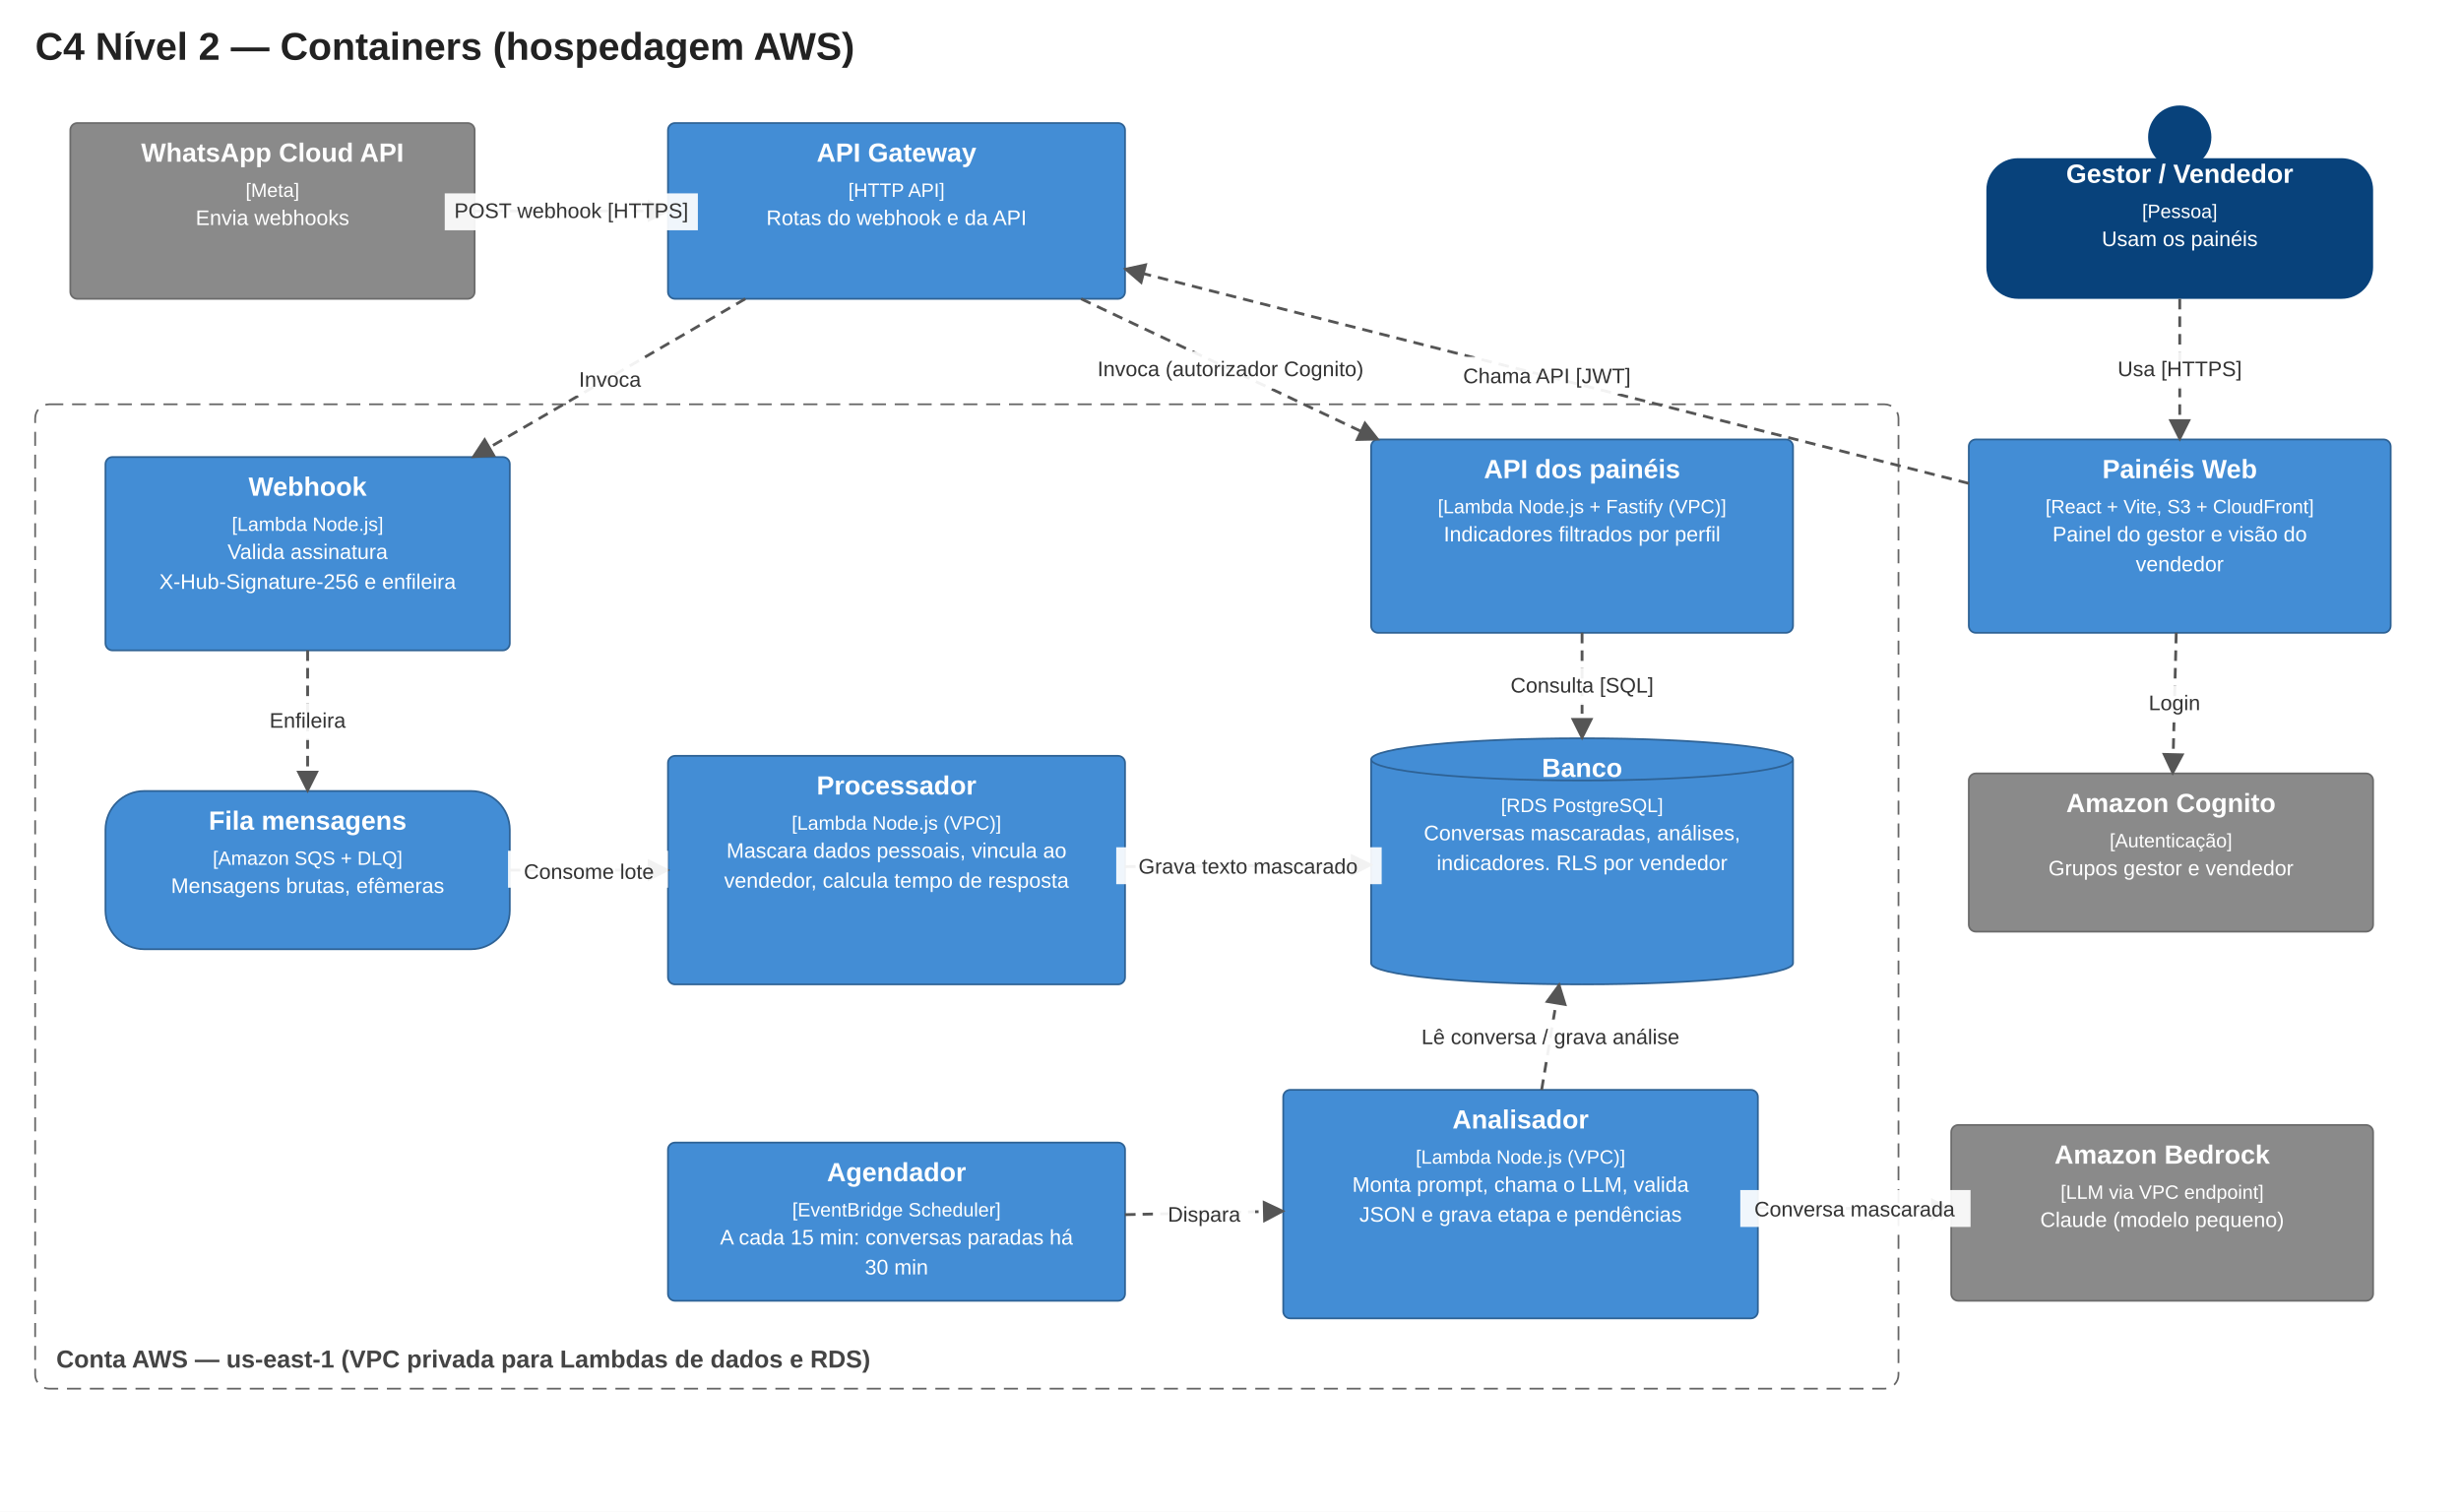
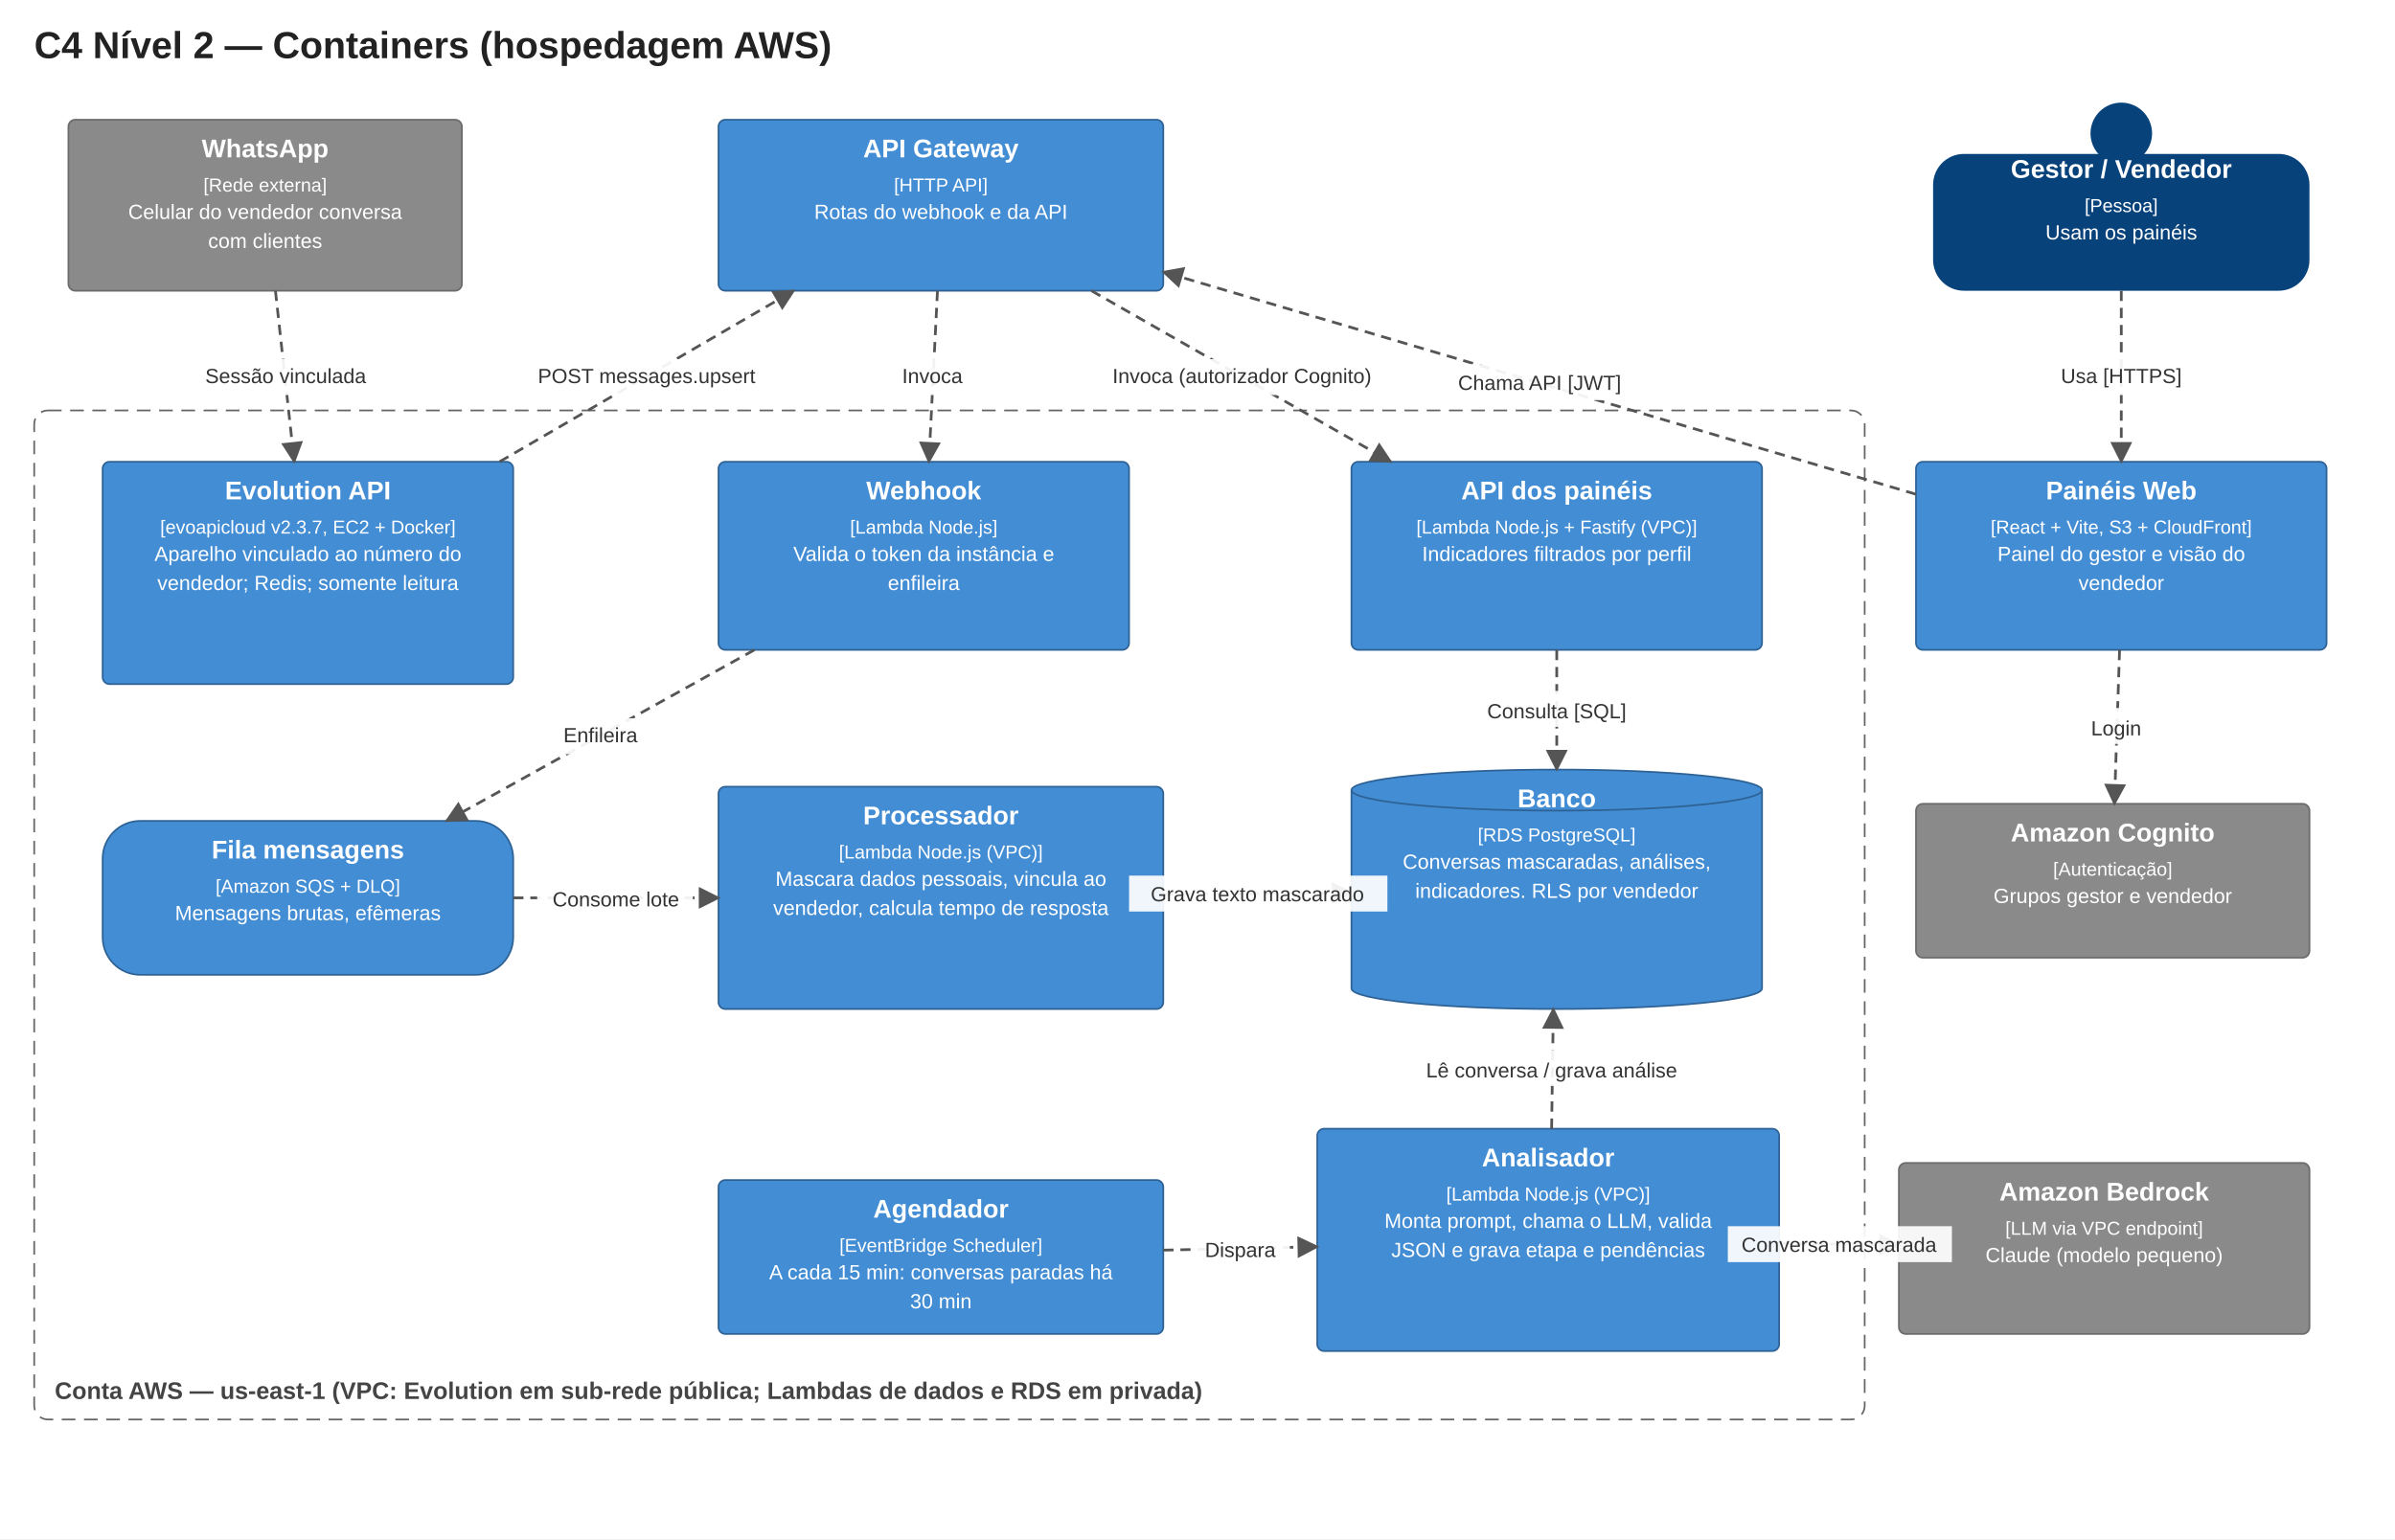
- <svg xmlns="http://www.w3.org/2000/svg" width="1400" height="860" viewBox="0 0 1400 860" font-family="Segoe UI, Arial, sans-serif">
+ <svg xmlns="http://www.w3.org/2000/svg" width="1400" height="900" viewBox="0 0 1400 900" font-family="Segoe UI, Arial, sans-serif">
  <defs>
    <marker id="a" viewBox="0 0 10 10" refX="9" refY="5" markerWidth="8" markerHeight="8" orient="auto-start-reverse">
      <path d="M0,0 L10,5 L0,10 z" fill="#555" />
    </marker>
  </defs>
-   <rect width="1400" height="860" fill="#fff" />
+   <rect width="1400" height="900" fill="#fff" />
  <text x="20" y="34" font-size="22" font-weight="700" fill="#222">C4 Nível 2 — Containers (hospedagem AWS)</text>
-   <rect x="20" y="230" width="1060" height="560" fill="none" stroke="#666" stroke-dasharray="8 5" rx="8" />
-   <text x="32" y="778" font-size="14" font-weight="600" fill="#444">Conta AWS — us-east-1 (VPC privada para Lambdas de dados e RDS)</text>
+   <rect x="20" y="240" width="1070" height="590" fill="none" stroke="#666" stroke-dasharray="8 5" rx="8" />
+   <text x="32" y="818" font-size="14" font-weight="600" fill="#444">Conta AWS — us-east-1 (VPC: Evolution em sub-rede pública; Lambdas de dados e RDS em privada)</text>
  <rect x="40" y="70" width="230" height="100" rx="4" fill="#8a8a8a" stroke="#6b6b6b" />
-   <text x="155.0" y="92" text-anchor="middle" font-size="15" font-weight="700" fill="#fff">WhatsApp Cloud API</text>
-   <text x="155.0" y="112" text-anchor="middle" font-size="11" font-weight="400" fill="#fff">[Meta]</text>
-   <text x="155.0" y="128" text-anchor="middle" font-size="12" font-weight="400" fill="#fff">Envia webhooks</text>
+   <text x="155.0" y="92" text-anchor="middle" font-size="15" font-weight="700" fill="#fff">WhatsApp</text>
+   <text x="155.0" y="112" text-anchor="middle" font-size="11" font-weight="400" fill="#fff">[Rede externa]</text>
+   <text x="155.0" y="128" text-anchor="middle" font-size="12" font-weight="400" fill="#fff">Celular do vendedor conversa</text>
+   <text x="155.0" y="145" text-anchor="middle" font-size="12" font-weight="400" fill="#fff">com clientes</text>
  <circle cx="1240.0" cy="78" r="18" fill="#08427b" />
  <rect x="1130" y="90" width="220" height="80" rx="18" fill="#08427b" />
  <text x="1240.0" y="104" text-anchor="middle" font-size="15" font-weight="700" fill="#fff">Gestor / Vendedor</text>
  <text x="1240.0" y="124" text-anchor="middle" font-size="11" font-weight="400" fill="#fff">[Pessoa]</text>
  <text x="1240.0" y="140" text-anchor="middle" font-size="12" font-weight="400" fill="#fff">Usam os painéis</text>
-   <rect x="1120" y="250" width="240" height="110" rx="4" fill="#438dd5" stroke="#2e6295" />
-   <text x="1240.0" y="272" text-anchor="middle" font-size="15" font-weight="700" fill="#fff">Painéis Web</text>
-   <text x="1240.0" y="292" text-anchor="middle" font-size="11" font-weight="400" fill="#fff">[React + Vite, S3 + CloudFront]</text>
-   <text x="1240.0" y="308" text-anchor="middle" font-size="12" font-weight="400" fill="#fff">Painel do gestor e visão do</text>
-   <text x="1240.0" y="325" text-anchor="middle" font-size="12" font-weight="400" fill="#fff">vendedor</text>
-   <rect x="380" y="70" width="260" height="100" rx="4" fill="#438dd5" stroke="#2e6295" />
-   <text x="510.0" y="92" text-anchor="middle" font-size="15" font-weight="700" fill="#fff">API Gateway</text>
-   <text x="510.0" y="112" text-anchor="middle" font-size="11" font-weight="400" fill="#fff">[HTTP API]</text>
-   <text x="510.0" y="128" text-anchor="middle" font-size="12" font-weight="400" fill="#fff">Rotas do webhook e da API</text>
-   <rect x="60" y="260" width="230" height="110" rx="4" fill="#438dd5" stroke="#2e6295" />
-   <text x="175.0" y="282" text-anchor="middle" font-size="15" font-weight="700" fill="#fff">Webhook</text>
-   <text x="175.0" y="302" text-anchor="middle" font-size="11" font-weight="400" fill="#fff">[Lambda Node.js]</text>
-   <text x="175.0" y="318" text-anchor="middle" font-size="12" font-weight="400" fill="#fff">Valida assinatura</text>
-   <text x="175.0" y="335" text-anchor="middle" font-size="12" font-weight="400" fill="#fff">X-Hub-Signature-256 e enfileira</text>
-   <rect x="60" y="450" width="230" height="90" rx="22" fill="#438dd5" stroke="#2e6295" />
-   <text x="175.0" y="472" text-anchor="middle" font-size="15" font-weight="700" fill="#fff">Fila mensagens</text>
-   <text x="175.0" y="492" text-anchor="middle" font-size="11" font-weight="400" fill="#fff">[Amazon SQS + DLQ]</text>
-   <text x="175.0" y="508" text-anchor="middle" font-size="12" font-weight="400" fill="#fff">Mensagens brutas, efêmeras</text>
-   <rect x="380" y="430" width="260" height="130" rx="4" fill="#438dd5" stroke="#2e6295" />
-   <text x="510.0" y="452" text-anchor="middle" font-size="15" font-weight="700" fill="#fff">Processador</text>
-   <text x="510.0" y="472" text-anchor="middle" font-size="11" font-weight="400" fill="#fff">[Lambda Node.js (VPC)]</text>
-   <text x="510.0" y="488" text-anchor="middle" font-size="12" font-weight="400" fill="#fff">Mascara dados pessoais, vincula ao</text>
-   <text x="510.0" y="505" text-anchor="middle" font-size="12" font-weight="400" fill="#fff">vendedor, calcula tempo de resposta</text>
-   <rect x="380" y="650" width="260" height="90" rx="4" fill="#438dd5" stroke="#2e6295" />
-   <text x="510.0" y="672" text-anchor="middle" font-size="15" font-weight="700" fill="#fff">Agendador</text>
-   <text x="510.0" y="692" text-anchor="middle" font-size="11" font-weight="400" fill="#fff">[EventBridge Scheduler]</text>
-   <text x="510.0" y="708" text-anchor="middle" font-size="12" font-weight="400" fill="#fff">A cada 15 min: conversas paradas há</text>
-   <text x="510.0" y="725" text-anchor="middle" font-size="12" font-weight="400" fill="#fff">30 min</text>
-   <rect x="730" y="620" width="270" height="130" rx="4" fill="#438dd5" stroke="#2e6295" />
-   <text x="865.0" y="642" text-anchor="middle" font-size="15" font-weight="700" fill="#fff">Analisador</text>
-   <text x="865.0" y="662" text-anchor="middle" font-size="11" font-weight="400" fill="#fff">[Lambda Node.js (VPC)]</text>
-   <text x="865.0" y="678" text-anchor="middle" font-size="12" font-weight="400" fill="#fff">Monta prompt, chama o LLM, valida</text>
-   <text x="865.0" y="695" text-anchor="middle" font-size="12" font-weight="400" fill="#fff">JSON e grava etapa e pendências</text>
-   <rect x="780" y="250" width="240" height="110" rx="4" fill="#438dd5" stroke="#2e6295" />
-   <text x="900.0" y="272" text-anchor="middle" font-size="15" font-weight="700" fill="#fff">API dos painéis</text>
-   <text x="900.0" y="292" text-anchor="middle" font-size="11" font-weight="400" fill="#fff">[Lambda Node.js + Fastify (VPC)]</text>
-   <text x="900.0" y="308" text-anchor="middle" font-size="12" font-weight="400" fill="#fff">Indicadores filtrados por perfil</text>
-   <path d="M780,432 v116 a120.0,12 0 0 0 240,0 v-116 a120.0,12 0 0 0 -240,0 a120.0,12 0 0 0 240,0" fill="#438dd5" stroke="#2e6295" />
-   <text x="900.0" y="442" text-anchor="middle" font-size="15" font-weight="700" fill="#fff">Banco</text>
-   <text x="900.0" y="462" text-anchor="middle" font-size="11" font-weight="400" fill="#fff">[RDS PostgreSQL]</text>
-   <text x="900.0" y="478" text-anchor="middle" font-size="12" font-weight="400" fill="#fff">Conversas mascaradas, análises,</text>
-   <text x="900.0" y="495" text-anchor="middle" font-size="12" font-weight="400" fill="#fff">indicadores. RLS por vendedor</text>
-   <rect x="1110" y="640" width="240" height="100" rx="4" fill="#8a8a8a" stroke="#6b6b6b" />
-   <text x="1230.0" y="662" text-anchor="middle" font-size="15" font-weight="700" fill="#fff">Amazon Bedrock</text>
-   <text x="1230.0" y="682" text-anchor="middle" font-size="11" font-weight="400" fill="#fff">[LLM via VPC endpoint]</text>
-   <text x="1230.0" y="698" text-anchor="middle" font-size="12" font-weight="400" fill="#fff">Claude (modelo pequeno)</text>
-   <rect x="1120" y="440" width="230" height="90" rx="4" fill="#8a8a8a" stroke="#6b6b6b" />
-   <text x="1235.0" y="462" text-anchor="middle" font-size="15" font-weight="700" fill="#fff">Amazon Cognito</text>
-   <text x="1235.0" y="482" text-anchor="middle" font-size="11" font-weight="400" fill="#fff">[Autenticação]</text>
-   <text x="1235.0" y="498" text-anchor="middle" font-size="12" font-weight="400" fill="#fff">Grupos gestor e vendedor</text>
-   <line x1="270" y1="120" x2="380" y2="120" stroke="#555" stroke-width="1.6" stroke-dasharray="6 4" marker-end="url(#a)" />
-   <rect x="253" y="110" width="144" height="21" fill="#fff" opacity="0.92" />
-   <text x="325" y="124" text-anchor="middle" font-size="12" fill="#333">POST webhook [HTTPS]</text>
-   <line x1="424" y1="170" x2="269" y2="260" stroke="#555" stroke-width="1.6" stroke-dasharray="6 4" marker-end="url(#a)" />
-   <rect x="321" y="204" width="52" height="21" fill="#fff" opacity="0.92" />
-   <text x="347" y="220" text-anchor="middle" font-size="12" fill="#333">Invoca</text>
-   <line x1="175" y1="370" x2="175" y2="450" stroke="#555" stroke-width="1.6" stroke-dasharray="6 4" marker-end="url(#a)" />
-   <rect x="139" y="400" width="71" height="21" fill="#fff" opacity="0.92" />
-   <text x="175" y="414" text-anchor="middle" font-size="12" fill="#333">Enfileira</text>
-   <line x1="290" y1="495" x2="380" y2="495" stroke="#555" stroke-width="1.6" stroke-dasharray="6 4" marker-end="url(#a)" />
-   <rect x="289" y="484" width="91" height="21" fill="#fff" opacity="0.92" />
-   <text x="335" y="500" text-anchor="middle" font-size="12" fill="#333">Consome lote</text>
-   <line x1="640" y1="493" x2="780" y2="492" stroke="#555" stroke-width="1.6" stroke-dasharray="6 4" marker-end="url(#a)" />
-   <rect x="635" y="482" width="151" height="21" fill="#fff" opacity="0.92" />
-   <text x="710" y="497" text-anchor="middle" font-size="12" fill="#333">Grava texto mascarado</text>
-   <line x1="640" y1="691" x2="730" y2="689" stroke="#555" stroke-width="1.6" stroke-dasharray="6 4" marker-end="url(#a)" />
-   <rect x="656" y="680" width="58" height="21" fill="#fff" opacity="0.92" />
-   <text x="685" y="695" text-anchor="middle" font-size="12" fill="#333">Dispara</text>
-   <line x1="877" y1="620" x2="887" y2="560" stroke="#555" stroke-width="1.6" stroke-dasharray="6 4" marker-end="url(#a)" />
-   <rect x="787" y="580" width="190" height="21" fill="#fff" opacity="0.92" />
-   <text x="882" y="594" text-anchor="middle" font-size="12" fill="#333">Lê conversa / grava análise</text>
-   <line x1="1000" y1="687" x2="1110" y2="688" stroke="#555" stroke-width="1.6" stroke-dasharray="6 4" marker-end="url(#a)" />
-   <rect x="990" y="677" width="131" height="21" fill="#fff" opacity="0.92" />
-   <text x="1055" y="692" text-anchor="middle" font-size="12" fill="#333">Conversa mascarada</text>
-   <line x1="1240" y1="170" x2="1240" y2="250" stroke="#555" stroke-width="1.6" stroke-dasharray="6 4" marker-end="url(#a)" />
-   <rect x="1198" y="200" width="85" height="21" fill="#fff" opacity="0.92" />
-   <text x="1240" y="214" text-anchor="middle" font-size="12" fill="#333">Usa [HTTPS]</text>
-   <line x1="1120" y1="275" x2="640" y2="153" stroke="#555" stroke-width="1.6" stroke-dasharray="6 4" marker-end="url(#a)" />
-   <rect x="824" y="203" width="111" height="21" fill="#fff" opacity="0.92" />
-   <text x="880" y="218" text-anchor="middle" font-size="12" fill="#333">Chama API [JWT]</text>
-   <line x1="615" y1="170" x2="784" y2="250" stroke="#555" stroke-width="1.6" stroke-dasharray="6 4" marker-end="url(#a)" />
-   <rect x="601" y="200" width="197" height="21" fill="#fff" opacity="0.92" />
-   <text x="700" y="214" text-anchor="middle" font-size="12" fill="#333">Invoca (autorizador Cognito)</text>
-   <line x1="900" y1="360" x2="900" y2="420" stroke="#555" stroke-width="1.6" stroke-dasharray="6 4" marker-end="url(#a)" />
-   <rect x="848" y="380" width="104" height="21" fill="#fff" opacity="0.92" />
-   <text x="900" y="394" text-anchor="middle" font-size="12" fill="#333">Consulta [SQL]</text>
-   <line x1="1238" y1="360" x2="1236" y2="440" stroke="#555" stroke-width="1.6" stroke-dasharray="6 4" marker-end="url(#a)" />
-   <rect x="1215" y="390" width="45" height="21" fill="#fff" opacity="0.92" />
-   <text x="1237" y="404" text-anchor="middle" font-size="12" fill="#333">Login</text>
+   <rect x="1120" y="270" width="240" height="110" rx="4" fill="#438dd5" stroke="#2e6295" />
+   <text x="1240.0" y="292" text-anchor="middle" font-size="15" font-weight="700" fill="#fff">Painéis Web</text>
+   <text x="1240.0" y="312" text-anchor="middle" font-size="11" font-weight="400" fill="#fff">[React + Vite, S3 + CloudFront]</text>
+   <text x="1240.0" y="328" text-anchor="middle" font-size="12" font-weight="400" fill="#fff">Painel do gestor e visão do</text>
+   <text x="1240.0" y="345" text-anchor="middle" font-size="12" font-weight="400" fill="#fff">vendedor</text>
+   <rect x="420" y="70" width="260" height="100" rx="4" fill="#438dd5" stroke="#2e6295" />
+   <text x="550.0" y="92" text-anchor="middle" font-size="15" font-weight="700" fill="#fff">API Gateway</text>
+   <text x="550.0" y="112" text-anchor="middle" font-size="11" font-weight="400" fill="#fff">[HTTP API]</text>
+   <text x="550.0" y="128" text-anchor="middle" font-size="12" font-weight="400" fill="#fff">Rotas do webhook e da API</text>
+   <rect x="60" y="270" width="240" height="130" rx="4" fill="#438dd5" stroke="#2e6295" />
+   <text x="180.0" y="292" text-anchor="middle" font-size="15" font-weight="700" fill="#fff">Evolution API</text>
+   <text x="180.0" y="312" text-anchor="middle" font-size="11" font-weight="400" fill="#fff">[evoapicloud v2.3.7, EC2 + Docker]</text>
+   <text x="180.0" y="328" text-anchor="middle" font-size="12" font-weight="400" fill="#fff">Aparelho vinculado ao número do</text>
+   <text x="180.0" y="345" text-anchor="middle" font-size="12" font-weight="400" fill="#fff">vendedor; Redis; somente leitura</text>
+   <rect x="420" y="270" width="240" height="110" rx="4" fill="#438dd5" stroke="#2e6295" />
+   <text x="540.0" y="292" text-anchor="middle" font-size="15" font-weight="700" fill="#fff">Webhook</text>
+   <text x="540.0" y="312" text-anchor="middle" font-size="11" font-weight="400" fill="#fff">[Lambda Node.js]</text>
+   <text x="540.0" y="328" text-anchor="middle" font-size="12" font-weight="400" fill="#fff">Valida o token da instância e</text>
+   <text x="540.0" y="345" text-anchor="middle" font-size="12" font-weight="400" fill="#fff">enfileira</text>
+   <rect x="60" y="480" width="240" height="90" rx="22" fill="#438dd5" stroke="#2e6295" />
+   <text x="180.0" y="502" text-anchor="middle" font-size="15" font-weight="700" fill="#fff">Fila mensagens</text>
+   <text x="180.0" y="522" text-anchor="middle" font-size="11" font-weight="400" fill="#fff">[Amazon SQS + DLQ]</text>
+   <text x="180.0" y="538" text-anchor="middle" font-size="12" font-weight="400" fill="#fff">Mensagens brutas, efêmeras</text>
+   <rect x="420" y="460" width="260" height="130" rx="4" fill="#438dd5" stroke="#2e6295" />
+   <text x="550.0" y="482" text-anchor="middle" font-size="15" font-weight="700" fill="#fff">Processador</text>
+   <text x="550.0" y="502" text-anchor="middle" font-size="11" font-weight="400" fill="#fff">[Lambda Node.js (VPC)]</text>
+   <text x="550.0" y="518" text-anchor="middle" font-size="12" font-weight="400" fill="#fff">Mascara dados pessoais, vincula ao</text>
+   <text x="550.0" y="535" text-anchor="middle" font-size="12" font-weight="400" fill="#fff">vendedor, calcula tempo de resposta</text>
+   <rect x="420" y="690" width="260" height="90" rx="4" fill="#438dd5" stroke="#2e6295" />
+   <text x="550.0" y="712" text-anchor="middle" font-size="15" font-weight="700" fill="#fff">Agendador</text>
+   <text x="550.0" y="732" text-anchor="middle" font-size="11" font-weight="400" fill="#fff">[EventBridge Scheduler]</text>
+   <text x="550.0" y="748" text-anchor="middle" font-size="12" font-weight="400" fill="#fff">A cada 15 min: conversas paradas há</text>
+   <text x="550.0" y="765" text-anchor="middle" font-size="12" font-weight="400" fill="#fff">30 min</text>
+   <rect x="770" y="660" width="270" height="130" rx="4" fill="#438dd5" stroke="#2e6295" />
+   <text x="905.0" y="682" text-anchor="middle" font-size="15" font-weight="700" fill="#fff">Analisador</text>
+   <text x="905.0" y="702" text-anchor="middle" font-size="11" font-weight="400" fill="#fff">[Lambda Node.js (VPC)]</text>
+   <text x="905.0" y="718" text-anchor="middle" font-size="12" font-weight="400" fill="#fff">Monta prompt, chama o LLM, valida</text>
+   <text x="905.0" y="735" text-anchor="middle" font-size="12" font-weight="400" fill="#fff">JSON e grava etapa e pendências</text>
+   <rect x="790" y="270" width="240" height="110" rx="4" fill="#438dd5" stroke="#2e6295" />
+   <text x="910.0" y="292" text-anchor="middle" font-size="15" font-weight="700" fill="#fff">API dos painéis</text>
+   <text x="910.0" y="312" text-anchor="middle" font-size="11" font-weight="400" fill="#fff">[Lambda Node.js + Fastify (VPC)]</text>
+   <text x="910.0" y="328" text-anchor="middle" font-size="12" font-weight="400" fill="#fff">Indicadores filtrados por perfil</text>
+   <path d="M790,462 v116 a120.0,12 0 0 0 240,0 v-116 a120.0,12 0 0 0 -240,0 a120.0,12 0 0 0 240,0" fill="#438dd5" stroke="#2e6295" />
+   <text x="910.0" y="472" text-anchor="middle" font-size="15" font-weight="700" fill="#fff">Banco</text>
+   <text x="910.0" y="492" text-anchor="middle" font-size="11" font-weight="400" fill="#fff">[RDS PostgreSQL]</text>
+   <text x="910.0" y="508" text-anchor="middle" font-size="12" font-weight="400" fill="#fff">Conversas mascaradas, análises,</text>
+   <text x="910.0" y="525" text-anchor="middle" font-size="12" font-weight="400" fill="#fff">indicadores. RLS por vendedor</text>
+   <rect x="1110" y="680" width="240" height="100" rx="4" fill="#8a8a8a" stroke="#6b6b6b" />
+   <text x="1230.0" y="702" text-anchor="middle" font-size="15" font-weight="700" fill="#fff">Amazon Bedrock</text>
+   <text x="1230.0" y="722" text-anchor="middle" font-size="11" font-weight="400" fill="#fff">[LLM via VPC endpoint]</text>
+   <text x="1230.0" y="738" text-anchor="middle" font-size="12" font-weight="400" fill="#fff">Claude (modelo pequeno)</text>
+   <rect x="1120" y="470" width="230" height="90" rx="4" fill="#8a8a8a" stroke="#6b6b6b" />
+   <text x="1235.0" y="492" text-anchor="middle" font-size="15" font-weight="700" fill="#fff">Amazon Cognito</text>
+   <text x="1235.0" y="512" text-anchor="middle" font-size="11" font-weight="400" fill="#fff">[Autenticação]</text>
+   <text x="1235.0" y="528" text-anchor="middle" font-size="12" font-weight="400" fill="#fff">Grupos gestor e vendedor</text>
+   <line x1="161" y1="170" x2="172" y2="270" stroke="#555" stroke-width="1.6" stroke-dasharray="6 4" marker-end="url(#a)" />
+   <rect x="108" y="210" width="118" height="21" fill="#fff" opacity="0.92" />
+   <text x="167" y="224" text-anchor="middle" font-size="12" fill="#333">Sessão vinculada</text>
+   <line x1="292" y1="270" x2="464" y2="170" stroke="#555" stroke-width="1.6" stroke-dasharray="6 4" marker-end="url(#a)" />
+   <rect x="306" y="210" width="144" height="21" fill="#fff" opacity="0.92" />
+   <text x="378" y="224" text-anchor="middle" font-size="12" fill="#333">POST messages.upsert</text>
+   <line x1="548" y1="170" x2="543" y2="270" stroke="#555" stroke-width="1.6" stroke-dasharray="6 4" marker-end="url(#a)" />
+   <rect x="519" y="210" width="52" height="21" fill="#fff" opacity="0.92" />
+   <text x="545" y="224" text-anchor="middle" font-size="12" fill="#333">Invoca</text>
+   <line x1="441" y1="380" x2="261" y2="480" stroke="#555" stroke-width="1.6" stroke-dasharray="6 4" marker-end="url(#a)" />
+   <rect x="315" y="420" width="71" height="21" fill="#fff" opacity="0.92" />
+   <text x="351" y="434" text-anchor="middle" font-size="12" fill="#333">Enfileira</text>
+   <line x1="300" y1="525" x2="420" y2="525" stroke="#555" stroke-width="1.6" stroke-dasharray="6 4" marker-end="url(#a)" />
+   <rect x="314" y="514" width="91" height="21" fill="#fff" opacity="0.92" />
+   <text x="360" y="530" text-anchor="middle" font-size="12" fill="#333">Consome lote</text>
+   <line x1="680" y1="523" x2="790" y2="522" stroke="#555" stroke-width="1.6" stroke-dasharray="6 4" marker-end="url(#a)" />
+   <rect x="660" y="512" width="151" height="21" fill="#fff" opacity="0.92" />
+   <text x="735" y="527" text-anchor="middle" font-size="12" fill="#333">Grava texto mascarado</text>
+   <line x1="680" y1="731" x2="770" y2="729" stroke="#555" stroke-width="1.6" stroke-dasharray="6 4" marker-end="url(#a)" />
+   <rect x="696" y="720" width="58" height="21" fill="#fff" opacity="0.92" />
+   <text x="725" y="735" text-anchor="middle" font-size="12" fill="#333">Dispara</text>
+   <line x1="907" y1="660" x2="908" y2="590" stroke="#555" stroke-width="1.6" stroke-dasharray="6 4" marker-end="url(#a)" />
+   <rect x="812" y="614" width="190" height="21" fill="#fff" opacity="0.92" />
+   <text x="907" y="630" text-anchor="middle" font-size="12" fill="#333">Lê conversa / grava análise</text>
+   <line x1="1040" y1="727" x2="1110" y2="728" stroke="#555" stroke-width="1.6" stroke-dasharray="6 4" marker-end="url(#a)" />
+   <rect x="1010" y="717" width="131" height="21" fill="#fff" opacity="0.92" />
+   <text x="1075" y="732" text-anchor="middle" font-size="12" fill="#333">Conversa mascarada</text>
+   <line x1="1240" y1="170" x2="1240" y2="270" stroke="#555" stroke-width="1.6" stroke-dasharray="6 4" marker-end="url(#a)" />
+   <rect x="1198" y="210" width="85" height="21" fill="#fff" opacity="0.92" />
+   <text x="1240" y="224" text-anchor="middle" font-size="12" fill="#333">Usa [HTTPS]</text>
+   <line x1="1120" y1="289" x2="680" y2="159" stroke="#555" stroke-width="1.6" stroke-dasharray="6 4" marker-end="url(#a)" />
+   <rect x="844" y="213" width="111" height="21" fill="#fff" opacity="0.92" />
+   <text x="900" y="228" text-anchor="middle" font-size="12" fill="#333">Chama API [JWT]</text>
+   <line x1="638" y1="170" x2="813" y2="270" stroke="#555" stroke-width="1.6" stroke-dasharray="6 4" marker-end="url(#a)" />
+   <rect x="627" y="210" width="197" height="21" fill="#fff" opacity="0.92" />
+   <text x="726" y="224" text-anchor="middle" font-size="12" fill="#333">Invoca (autorizador Cognito)</text>
+   <line x1="910" y1="380" x2="910" y2="450" stroke="#555" stroke-width="1.6" stroke-dasharray="6 4" marker-end="url(#a)" />
+   <rect x="858" y="404" width="104" height="21" fill="#fff" opacity="0.92" />
+   <text x="910" y="420" text-anchor="middle" font-size="12" fill="#333">Consulta [SQL]</text>
+   <line x1="1239" y1="380" x2="1236" y2="470" stroke="#555" stroke-width="1.6" stroke-dasharray="6 4" marker-end="url(#a)" />
+   <rect x="1215" y="414" width="45" height="21" fill="#fff" opacity="0.92" />
+   <text x="1237" y="430" text-anchor="middle" font-size="12" fill="#333">Login</text>
</svg>
